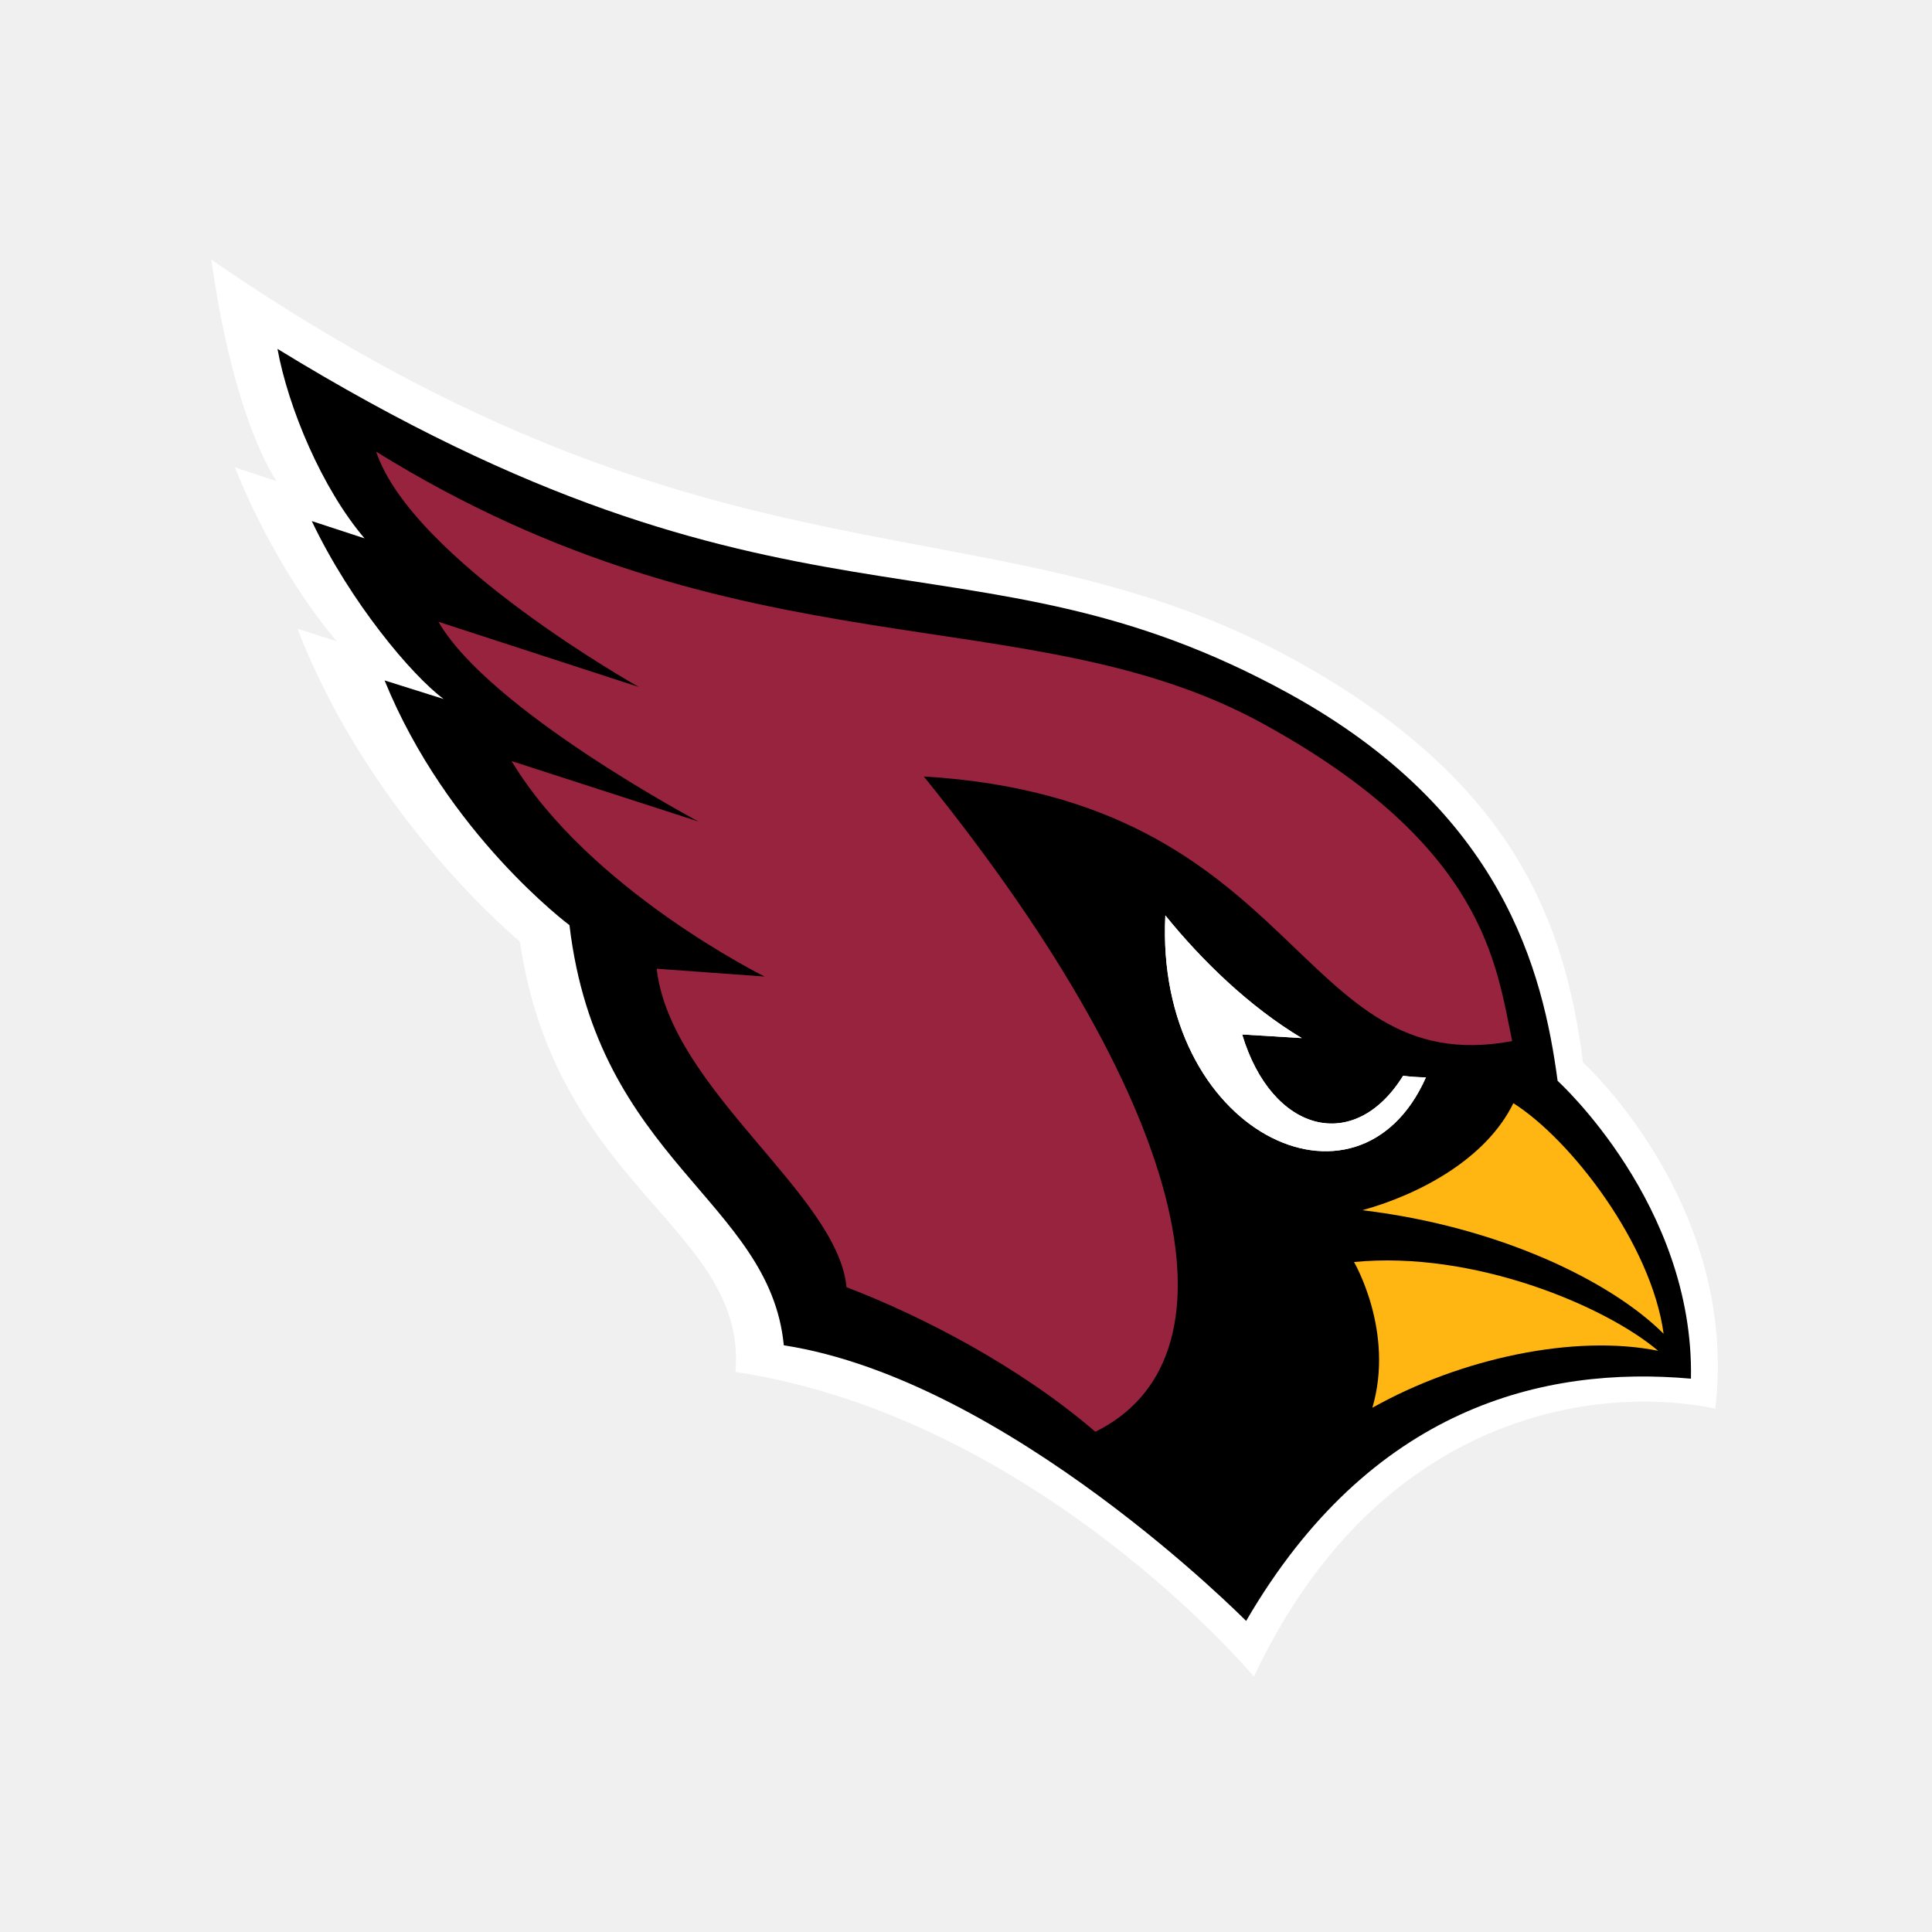
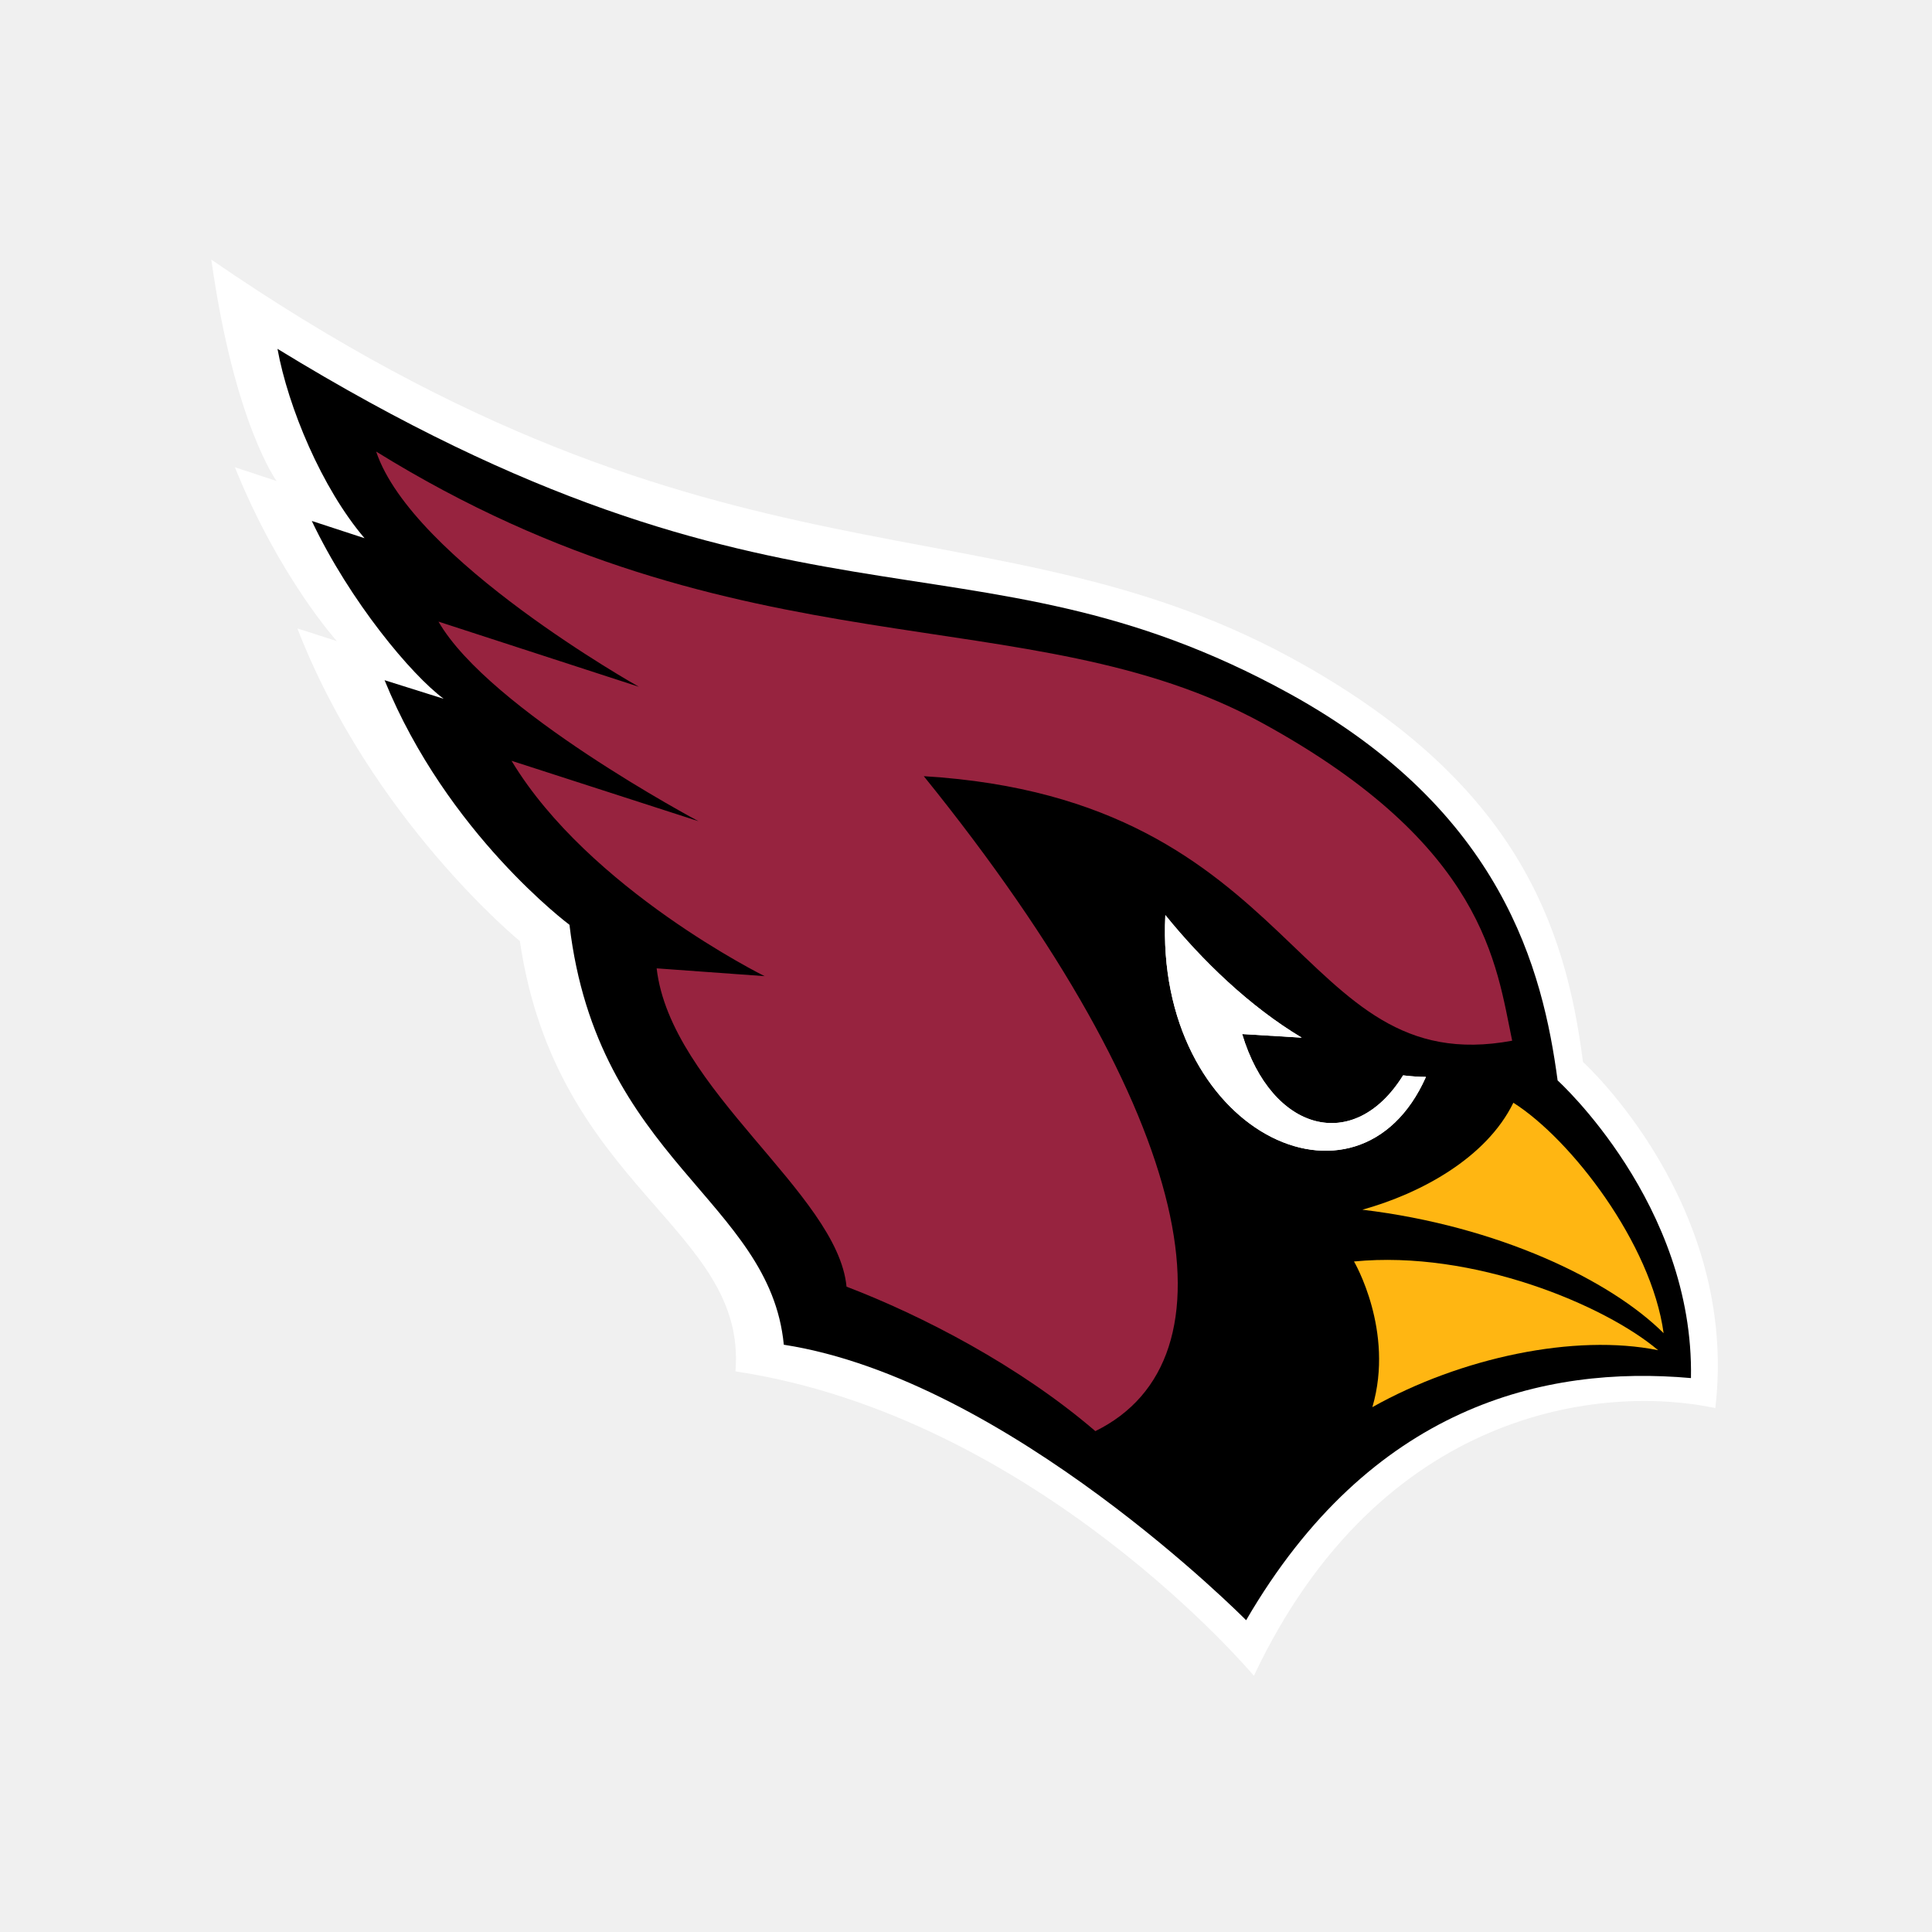
<svg xmlns="http://www.w3.org/2000/svg" width="512px" height="512px" viewBox="0 0 512 512" version="1.1">
  <defs />
  <g id="NFL" stroke="none" stroke-width="1" fill="none" fill-rule="evenodd">
    <g id="arizona-cardinals" fill-rule="nonzero">
      <g id="ari" transform="translate(56, 68)">
        <g id="ARI">
          <g id="Page-1">
            <g id="ARI">
              <g id="Group">
-                 <g id="Group-3" transform="translate(0, 0.346042)" fill="#FFFFFF">
-                   <path d="M398.579,304.96 C368.866,298.71 309.909,304.798 276.293,375.955 C276.293,375.955 218.798,307.297 138.903,295.234 C142.046,257.032 91.452,246.877 81.771,181.153 C81.771,181.153 42.466,148.966 22.814,98.257 L33.278,101.62 C33.278,101.62 17.989,84.69 6.248,55.511 L17.303,59.165 C17.303,59.165 6.119,43.989 0.002,0.459 C135.598,93.761 207.032,61.203 289.505,107.894 C345.48,139.604 358.814,176.439 363.501,213.194 C363.501,213.194 404.939,250.75 398.579,304.96" id="Fill-1" />
+                 <g id="Group-3" transform="translate(0, 0.345858)" fill="#FFFFFF">
+                   <path d="M398.579,304.798 C368.866,298.552 309.909,304.637 276.293,375.756 C276.293,375.756 218.798,307.134 138.903,295.077 C142.046,256.895 91.452,246.746 81.771,181.057 C81.771,181.057 42.466,148.887 22.814,98.204 L33.278,101.566 C33.278,101.566 17.989,84.645 6.248,55.481 L17.303,59.134 C17.303,59.134 6.119,43.966 0.002,0.459 C135.598,93.712 207.032,61.17 289.505,107.837 C345.48,139.53 358.814,176.346 363.501,213.081 C363.501,213.081 404.939,250.617 398.579,304.798" id="Fill-1" />
                </g>
-                 <path d="M392.121,297.363 C393.01,251.222 356.784,218.437 356.784,218.437 C352.873,189.274 342.279,147.086 285.826,115.934 C200.105,68.66 152.679,107.275 17.535,24.459 C20.356,39.942 29.261,61.368 40.606,74.667 L26.626,70.091 C36.792,91.501 53.059,110.937 61.576,117.244 L45.915,112.32 C62.505,153.053 94.917,177.178 94.917,177.178 C102.303,239.539 148.024,250.163 151.717,288.518 C211.281,297.76 274.238,361.567 274.238,361.567 C307.2,304.883 353.164,293.887 392.121,297.363" id="Fill-4" fill="#000000" />
-                 <path d="M315.834,217.096 C302.881,237.956 280.99,232.143 273.184,206.141 L288.974,207.103 C275.123,198.808 262.549,186.615 252.828,174.601 C249.976,232.07 304.012,257.853 321.887,217.509 C319.867,217.492 317.846,217.347 315.834,217.096" id="Fill-6" fill="#FFFFFF" />
-                 <path d="M278.659,123.75 C216.558,89.696 140.663,111.809 43.685,51.696 C53.293,80.422 113.317,114.065 113.317,114.065 L60.202,96.787 C73.729,120.274 129.099,149.704 129.099,149.704 L79.564,133.687 C100.081,167.782 146.626,190.792 146.626,190.792 L118.02,188.722 C121.721,220.78 165.988,248.382 168.339,273.123 C188.364,280.779 214.158,294.128 234.279,311.43 C272.727,292.519 262.125,228.533 188.816,137.77 C289.648,143.866 286.869,218.661 344.743,207.908 C340.501,187.817 337.762,156.188 278.659,123.75" id="Fill-8" fill="#97233F" />
-                 <path d="M384.877,285.456 C381.644,261.719 360.352,234.043 345.055,224.357 C337.895,239.032 320.408,248.459 305.038,252.72 C341.103,257.045 370.768,271.405 384.877,285.456" id="Fill-10" fill="#FFB612" />
-                 <path d="M315.834,217.096 C302.881,237.956 280.99,232.143 273.184,206.141 L288.974,207.103 C275.123,198.808 262.549,186.615 252.828,174.601 C249.976,232.07 304.012,257.853 321.887,217.509 C319.867,217.492 317.846,217.347 315.834,217.096" id="Fill-12" fill="#FFFFFF" />
-                 <path d="M307.691,305.069 C331.141,291.899 361.363,285.52 383.424,289.974 C369.307,278.017 334.438,263.35 302.826,266.447 C302.826,266.447 313.63,284.824 307.691,305.069" id="Fill-14" fill="#FFB612" />
+                 <path d="M392.121,297.206 C393.01,251.088 356.784,218.321 356.784,218.321 C352.873,189.173 342.279,147.008 285.826,115.872 C200.105,68.624 152.679,107.218 17.535,24.446 C20.356,39.921 29.261,61.335 40.606,74.628 L26.626,70.054 C36.792,91.452 53.059,110.878 61.576,117.181 L45.915,112.26 C62.505,152.971 94.917,177.084 94.917,177.084 C102.303,239.412 148.024,250.03 151.717,288.365 C211.281,297.602 274.238,361.375 274.238,361.375 C307.2,304.721 353.164,293.731 392.121,297.206" id="Fill-4" fill="#000000" />
+                 <path d="M315.834,216.981 C302.881,237.829 280.99,232.019 273.184,206.032 L288.974,206.993 C275.123,198.702 262.549,186.516 252.828,174.508 C249.976,231.947 304.012,257.716 321.887,217.393 C319.867,217.377 317.846,217.232 315.834,216.981" id="Fill-6" fill="#FFFFFF" />
+                 <path d="M278.659,123.685 C216.558,89.648 140.663,111.749 43.685,51.669 C53.293,80.38 113.317,114.004 113.317,114.004 L60.202,96.735 C73.729,120.21 129.099,149.624 129.099,149.624 L79.564,133.616 C100.081,167.693 146.626,190.691 146.626,190.691 L118.02,188.622 C121.721,220.663 165.988,248.251 168.339,272.978 C188.364,280.63 214.158,293.972 234.279,311.265 C272.727,292.364 262.125,228.412 188.816,137.697 C289.648,143.79 286.869,218.545 344.743,207.798 C340.501,187.717 337.762,156.105 278.659,123.685" id="Fill-8" fill="#97233F" />
+                 <path d="M384.877,285.305 C381.644,261.58 360.352,233.919 345.055,224.238 C337.895,238.905 320.408,248.327 305.038,252.586 C341.103,256.909 370.768,271.261 384.877,285.305" id="Fill-10" fill="#FFB612" />
+                 <path d="M315.834,216.981 C302.881,237.829 280.99,232.019 273.184,206.032 L288.974,206.993 C275.123,198.702 262.549,186.516 252.828,174.508 C249.976,231.947 304.012,257.716 321.887,217.393 C319.867,217.377 317.846,217.232 315.834,216.981" id="Fill-12" fill="#FFFFFF" />
+                 <path d="M307.691,304.907 C331.141,291.744 361.363,285.368 383.424,289.821 C369.307,277.869 334.438,263.211 302.826,266.305 C302.826,266.305 313.63,284.673 307.691,304.907" id="Fill-14" fill="#FFB612" />
              </g>
            </g>
          </g>
        </g>
      </g>
    </g>
  </g>
</svg>
